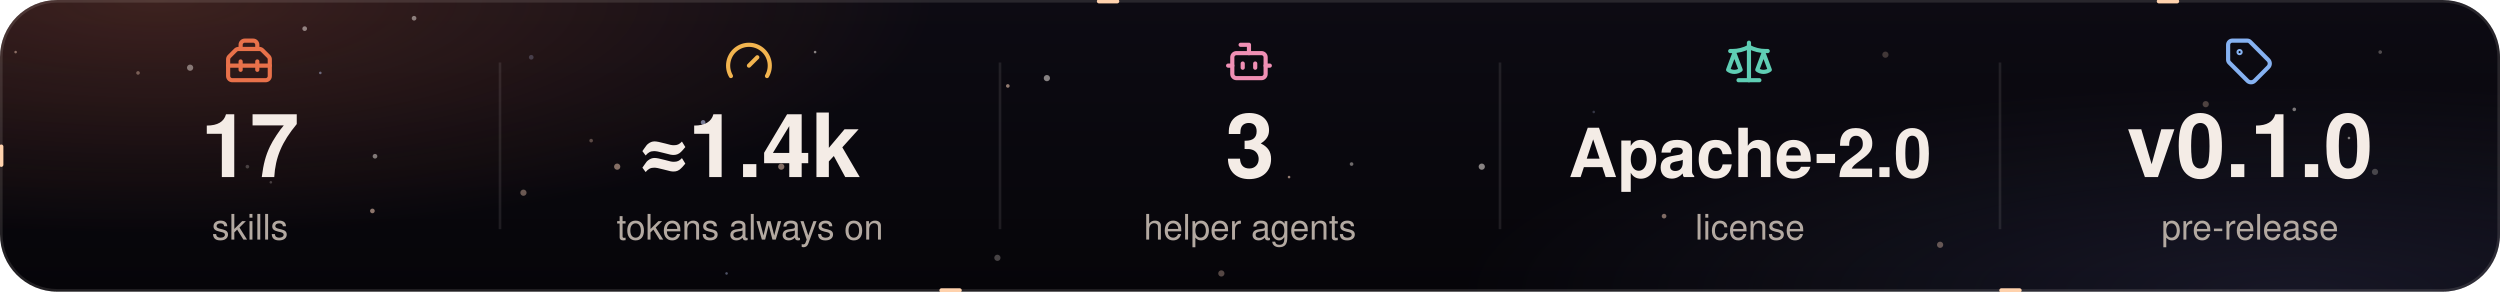
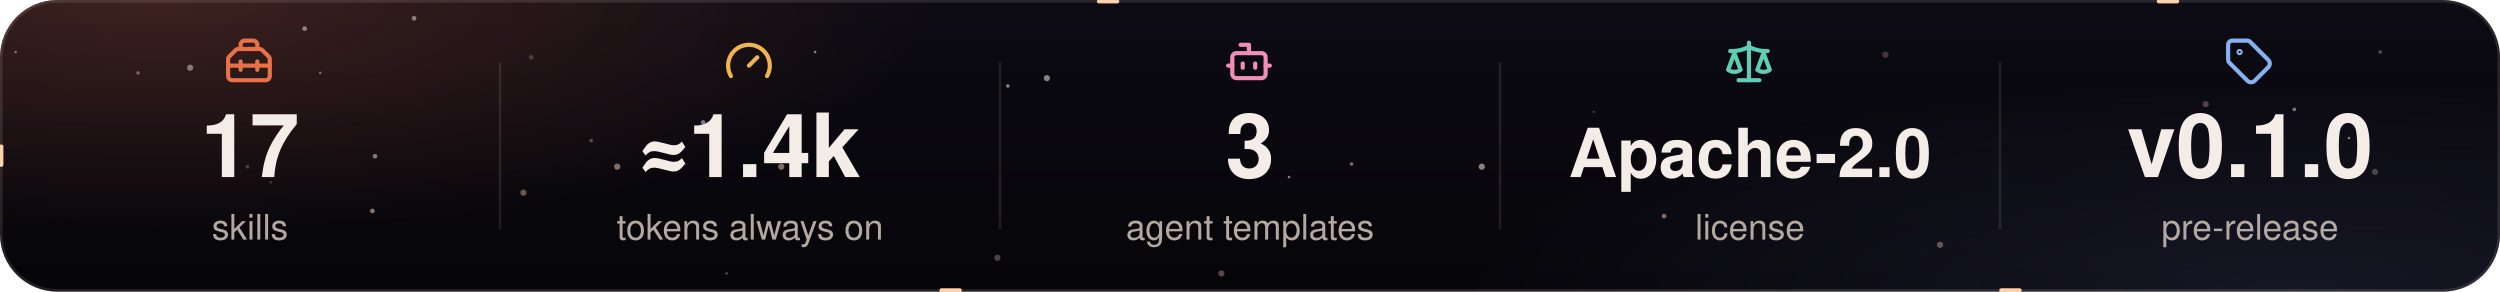
- <svg xmlns="http://www.w3.org/2000/svg" width="960" height="112" viewBox="0 0 960 112" role="img" aria-label="17 skills  ·  ≈1.4k tokens always on  ·  3 helper agents  ·  Apache-2.0 license  ·  v0.1.0 pre-release">
+ <svg xmlns="http://www.w3.org/2000/svg" width="960" height="112" viewBox="0 0 960 112" role="img" aria-label="17 skills  ·  ≈1.4k tokens always on  ·  3 agent templates  ·  Apache-2.0 license  ·  v0.1.0 pre-release">
  <style>.run{animation:run 10s ease-in-out 1s infinite}@keyframes run{0%{stroke-dashoffset:7}65%,100%{stroke-dashoffset:-107}}@media (prefers-reduced-motion:reduce){*{animation:none!important}}</style>
  <defs>
    <clipPath id="c">
      <rect width="960" height="112" rx="22" />
    </clipPath>
    <linearGradient id="bg" x1="0" y1="0" x2="0" y2="1">
      <stop offset="0" stop-color="#0d0b13" />
      <stop offset="1" stop-color="#060509" />
    </linearGradient>
    <radialGradient id="n1">
      <stop offset="0" stop-color="#e8714a" stop-opacity="0.22" />
      <stop offset="1" stop-color="#e8714a" stop-opacity="0" />
    </radialGradient>
    <radialGradient id="n2">
      <stop offset="0" stop-color="#6f74b8" stop-opacity="0.16" />
      <stop offset="1" stop-color="#6f74b8" stop-opacity="0" />
    </radialGradient>
  </defs>
  <g clip-path="url(#c)">
    <rect width="960" height="112" fill="url(#bg)" />
    <ellipse cx="60" cy="0" rx="300" ry="90" fill="url(#n1)" />
    <ellipse cx="880" cy="112" rx="320" ry="80" fill="url(#n2)" />
    <circle cx="313" cy="20" r="0.5" fill="#f4ece6" fill-opacity="0.53" />
    <circle cx="95" cy="64" r="0.7" fill="#f4ece6" fill-opacity="0.23" />
    <circle cx="402" cy="30" r="1.2" fill="#f4ece6" fill-opacity="0.53" />
    <circle cx="123" cy="28" r="0.5" fill="#c9d3ff" fill-opacity="0.43" />
    <circle cx="53" cy="28" r="0.7" fill="#ffd6bf" fill-opacity="0.37" />
    <circle cx="519" cy="63" r="0.7" fill="#f4ece6" fill-opacity="0.43" />
    <circle cx="612" cy="43" r="0.5" fill="#c9d3ff" fill-opacity="0.22" />
    <circle cx="201" cy="74" r="1.2" fill="#ffd6bf" fill-opacity="0.39" />
    <circle cx="881" cy="42" r="0.7" fill="#f4ece6" fill-opacity="0.48" />
    <circle cx="237" cy="64" r="1.2" fill="#ffd6bf" fill-opacity="0.49" />
    <circle cx="279" cy="105" r="0.5" fill="#c9d3ff" fill-opacity="0.37" />
    <circle cx="724" cy="21" r="1.2" fill="#ffd6bf" fill-opacity="0.22" />
    <circle cx="639" cy="83" r="0.9" fill="#ffd6bf" fill-opacity="0.48" />
    <circle cx="569" cy="64" r="1.2" fill="#f4ece6" fill-opacity="0.54" />
    <circle cx="902" cy="53" r="0.5" fill="#f4ece6" fill-opacity="0.49" />
    <circle cx="300" cy="64" r="1.2" fill="#ffd6bf" fill-opacity="0.49" />
    <circle cx="847" cy="40" r="1.2" fill="#ffd6bf" fill-opacity="0.27" />
    <circle cx="117" cy="11" r="0.9" fill="#f4ece6" fill-opacity="0.50" />
    <circle cx="383" cy="99" r="1.2" fill="#f4ece6" fill-opacity="0.27" />
    <circle cx="387" cy="33" r="0.7" fill="#ffd6bf" fill-opacity="0.55" />
    <circle cx="270" cy="47" r="0.9" fill="#c9d3ff" fill-opacity="0.55" />
    <circle cx="914" cy="20" r="0.7" fill="#f4ece6" fill-opacity="0.29" />
    <circle cx="227" cy="54" r="0.7" fill="#ffd6bf" fill-opacity="0.31" />
    <circle cx="144" cy="60" r="0.9" fill="#f4ece6" fill-opacity="0.48" />
    <circle cx="495" cy="68" r="0.5" fill="#ffd6bf" fill-opacity="0.56" />
    <circle cx="745" cy="94" r="1.2" fill="#ffd6bf" fill-opacity="0.36" />
    <circle cx="104" cy="70" r="0.5" fill="#f4ece6" fill-opacity="0.23" />
    <circle cx="204" cy="22" r="0.9" fill="#c9d3ff" fill-opacity="0.22" />
    <circle cx="6" cy="20" r="0.5" fill="#ffd6bf" fill-opacity="0.45" />
    <circle cx="73" cy="26" r="1.2" fill="#f4ece6" fill-opacity="0.45" />
    <circle cx="912" cy="66" r="1.2" fill="#f4ece6" fill-opacity="0.25" />
    <circle cx="469" cy="105" r="1.2" fill="#ffd6bf" fill-opacity="0.32" />
    <circle cx="143" cy="81" r="0.9" fill="#ffd6bf" fill-opacity="0.53" />
    <circle cx="159" cy="7" r="0.9" fill="#f4ece6" fill-opacity="0.48" />
  </g>
  <g transform="translate(86,14) scale(0.8)" fill="none" stroke="#e8714a" stroke-width="2" stroke-linecap="round" stroke-linejoin="round">
    <path d="M16 12v4" />
    <path d="M16 6V4a2 2 0 00-2-2h-4a2 2 0 00-2 2v2" />
    <path d="M17 6a2 2 0 011.414.586l3 3A2 2 0 0122 11v8a2 2 0 01-2 2H4a2 2 0 01-2-2v-8a2 2 0 01.586-1.414l3-3A2 2 0 017 6z" />
    <path d="M2 14h20" />
    <path d="M8 12v4" />
  </g>
  <text x="96" y="68" text-anchor="middle" font-family="-apple-system, 'Segoe UI', Helvetica, Arial, sans-serif" font-size="34" font-weight="800" fill="#f4ece6">17</text>
  <text x="96" y="92" text-anchor="middle" font-family="-apple-system, 'Segoe UI', Helvetica, Arial, sans-serif" font-size="13.5" fill="#b3a9a1">skills</text>
  <g transform="translate(278,14) scale(0.8)" fill="none" stroke="#f2b44f" stroke-width="2" stroke-linecap="round" stroke-linejoin="round">
    <path d="m12 14 4-4" />
    <path d="M3.34 19a10 10 0 1 1 17.32 0" />
  </g>
  <text x="288" y="68" text-anchor="middle" font-family="-apple-system, 'Segoe UI', Helvetica, Arial, sans-serif" font-size="34" font-weight="800" fill="#f4ece6">≈1.4k</text>
  <text x="288" y="92" text-anchor="middle" font-family="-apple-system, 'Segoe UI', Helvetica, Arial, sans-serif" font-size="13.5" fill="#b3a9a1">tokens always on</text>
  <line x1="192" y1="24" x2="192" y2="88" stroke="#f4ece6" stroke-opacity="0.1" />
  <g transform="translate(470,14) scale(0.8)" fill="none" stroke="#f08fb4" stroke-width="2" stroke-linecap="round" stroke-linejoin="round">
    <path d="M12 8V4H8" />
    <rect width="16" height="12" x="4" y="8" rx="2" />
    <path d="M2 14h2" />
    <path d="M20 14h2" />
    <path d="M15 13v2" />
    <path d="M9 13v2" />
  </g>
  <text x="480" y="68" text-anchor="middle" font-family="-apple-system, 'Segoe UI', Helvetica, Arial, sans-serif" font-size="34" font-weight="800" fill="#f4ece6">3</text>
-   <text x="480" y="92" text-anchor="middle" font-family="-apple-system, 'Segoe UI', Helvetica, Arial, sans-serif" font-size="13.5" fill="#b3a9a1">helper agents</text>
+   <text x="480" y="92" text-anchor="middle" font-family="-apple-system, 'Segoe UI', Helvetica, Arial, sans-serif" font-size="13.5" fill="#b3a9a1">agent templates</text>
  <line x1="384" y1="24" x2="384" y2="88" stroke="#f4ece6" stroke-opacity="0.1" />
  <g transform="translate(662,14) scale(0.8)" fill="none" stroke="#5fceb4" stroke-width="2" stroke-linecap="round" stroke-linejoin="round">
    <path d="M12 3v18" />
    <path d="m19 8 3 8a5 5 0 0 1-6 0zV7" />
    <path d="M3 7h1a17 17 0 0 0 8-2 17 17 0 0 0 8 2h1" />
    <path d="m5 8 3 8a5 5 0 0 1-6 0zV7" />
    <path d="M7 21h10" />
  </g>
  <text x="672" y="68" text-anchor="middle" font-family="-apple-system, 'Segoe UI', Helvetica, Arial, sans-serif" font-size="26" font-weight="800" fill="#f4ece6">Apache-2.0</text>
  <text x="672" y="92" text-anchor="middle" font-family="-apple-system, 'Segoe UI', Helvetica, Arial, sans-serif" font-size="13.5" fill="#b3a9a1">license</text>
  <line x1="576" y1="24" x2="576" y2="88" stroke="#f4ece6" stroke-opacity="0.1" />
  <g transform="translate(854,14) scale(0.8)" fill="none" stroke="#86b2f2" stroke-width="2" stroke-linecap="round" stroke-linejoin="round">
    <path d="M12.586 2.586A2 2 0 0 0 11.172 2H4a2 2 0 0 0-2 2v7.172a2 2 0 0 0 .586 1.414l8.704 8.704a2.426 2.426 0 0 0 3.42 0l6.58-6.58a2.426 2.426 0 0 0 0-3.42z" />
    <circle cx="7.5" cy="7.5" r=".5" fill="currentColor" />
  </g>
  <text x="864" y="68" text-anchor="middle" font-family="-apple-system, 'Segoe UI', Helvetica, Arial, sans-serif" font-size="34" font-weight="800" fill="#f4ece6">v0.1.0</text>
  <text x="864" y="92" text-anchor="middle" font-family="-apple-system, 'Segoe UI', Helvetica, Arial, sans-serif" font-size="13.5" fill="#b3a9a1">pre-release</text>
  <line x1="768" y1="24" x2="768" y2="88" stroke="#f4ece6" stroke-opacity="0.1" />
  <rect x="0.5" y="0.5" width="959" height="111" rx="21.5" fill="none" stroke="#f4ece6" stroke-opacity="0.12" />
  <rect class="run" x="0.5" y="0.5" width="959" height="111" rx="21.5" pathLength="100" fill="none" stroke="#ffd2ad" stroke-width="1.6" stroke-linecap="round" stroke-dasharray="7 400" stroke-dashoffset="7" />
</svg>
